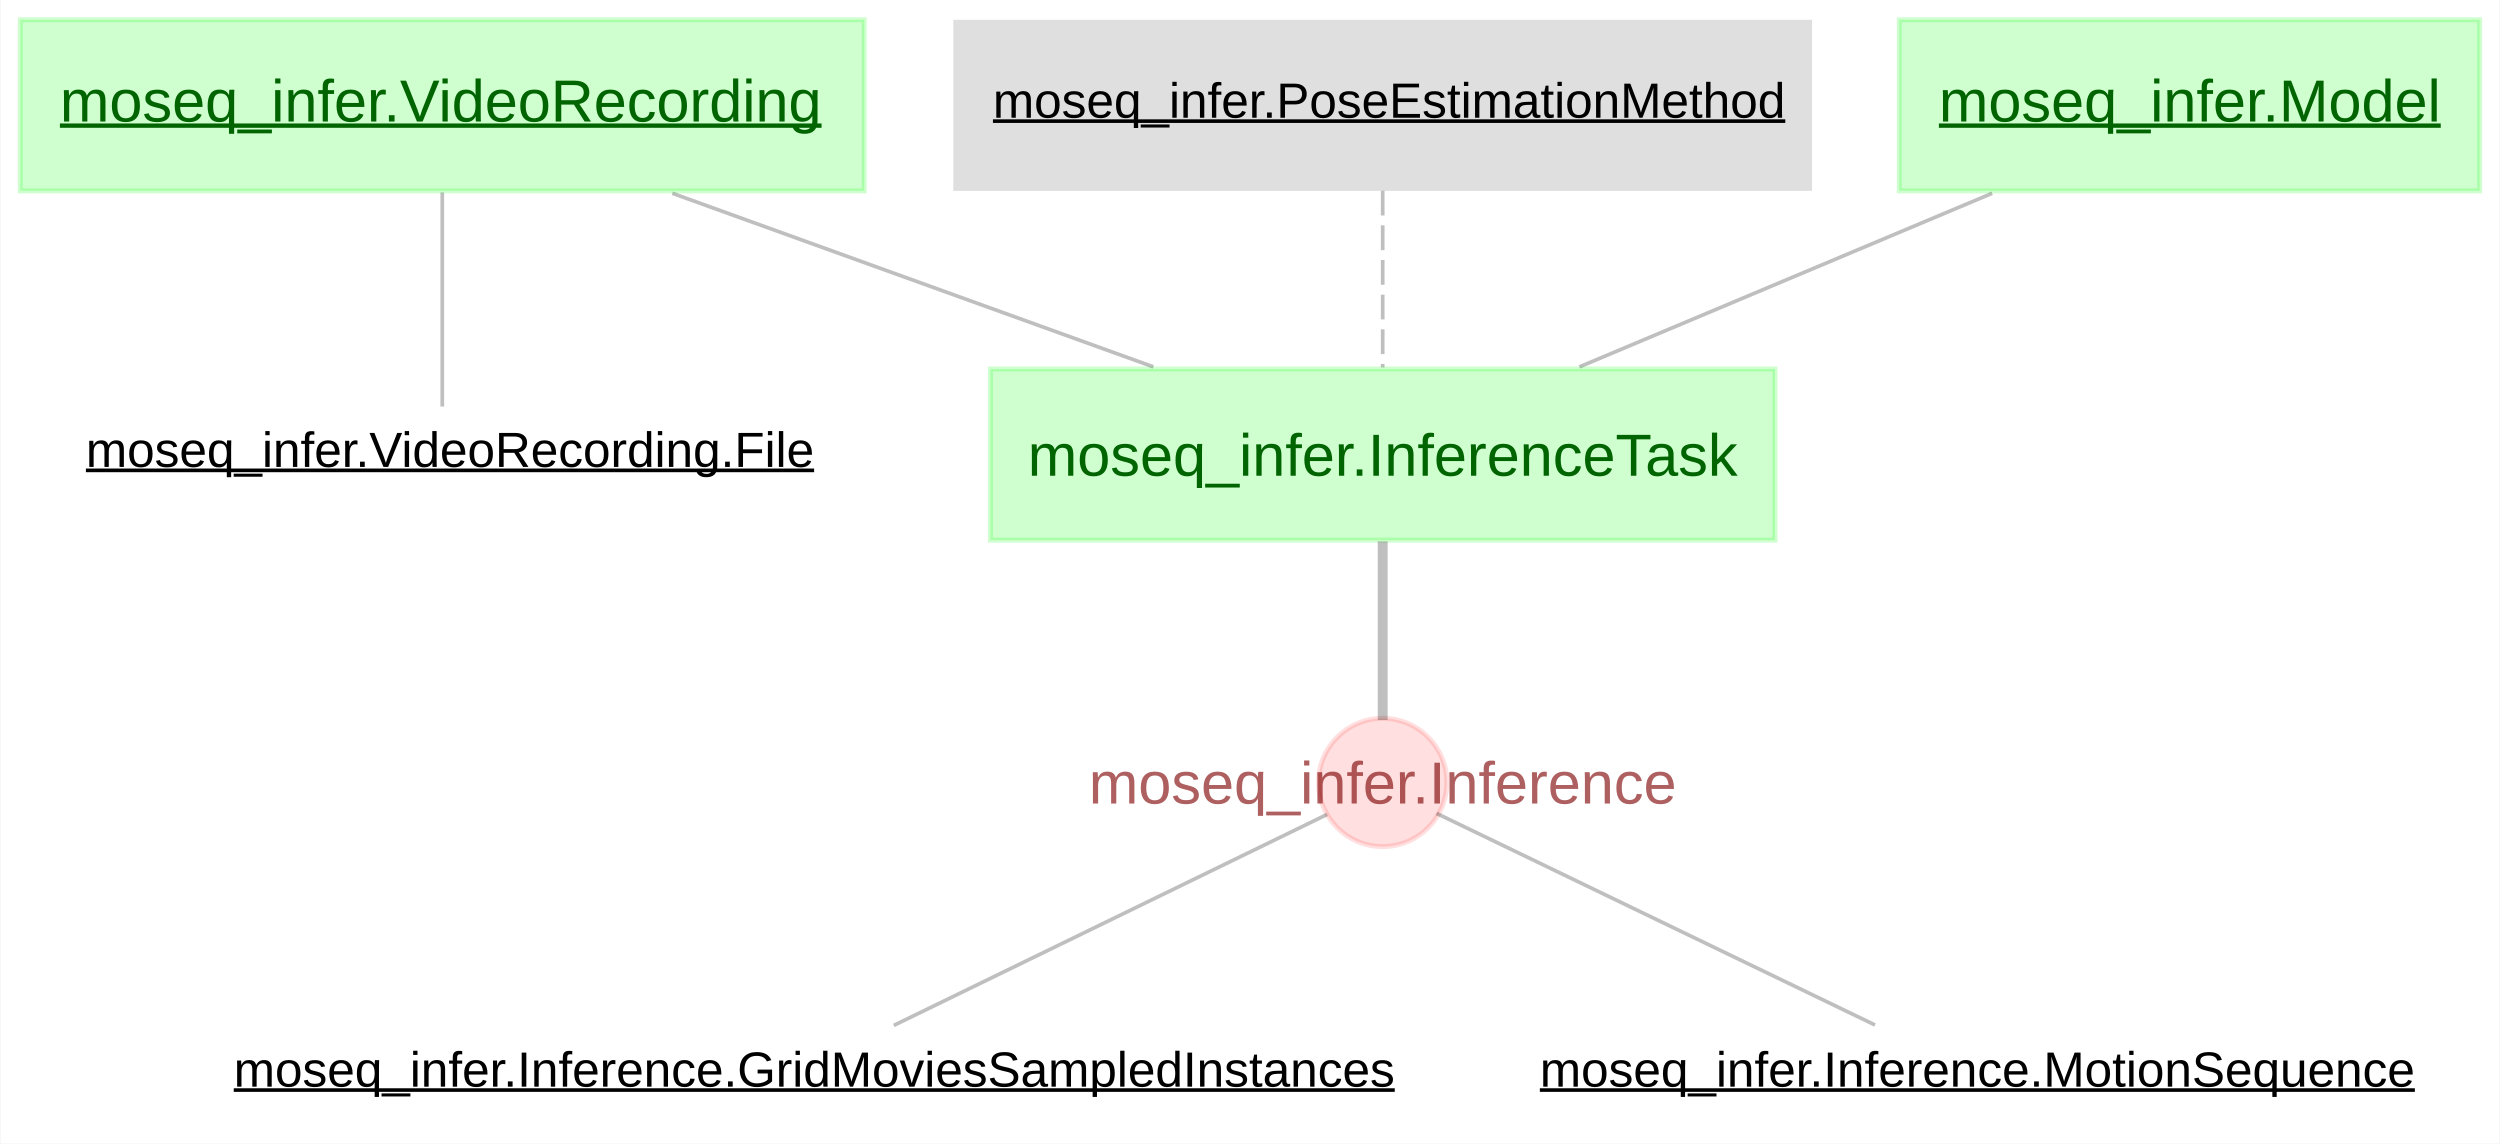
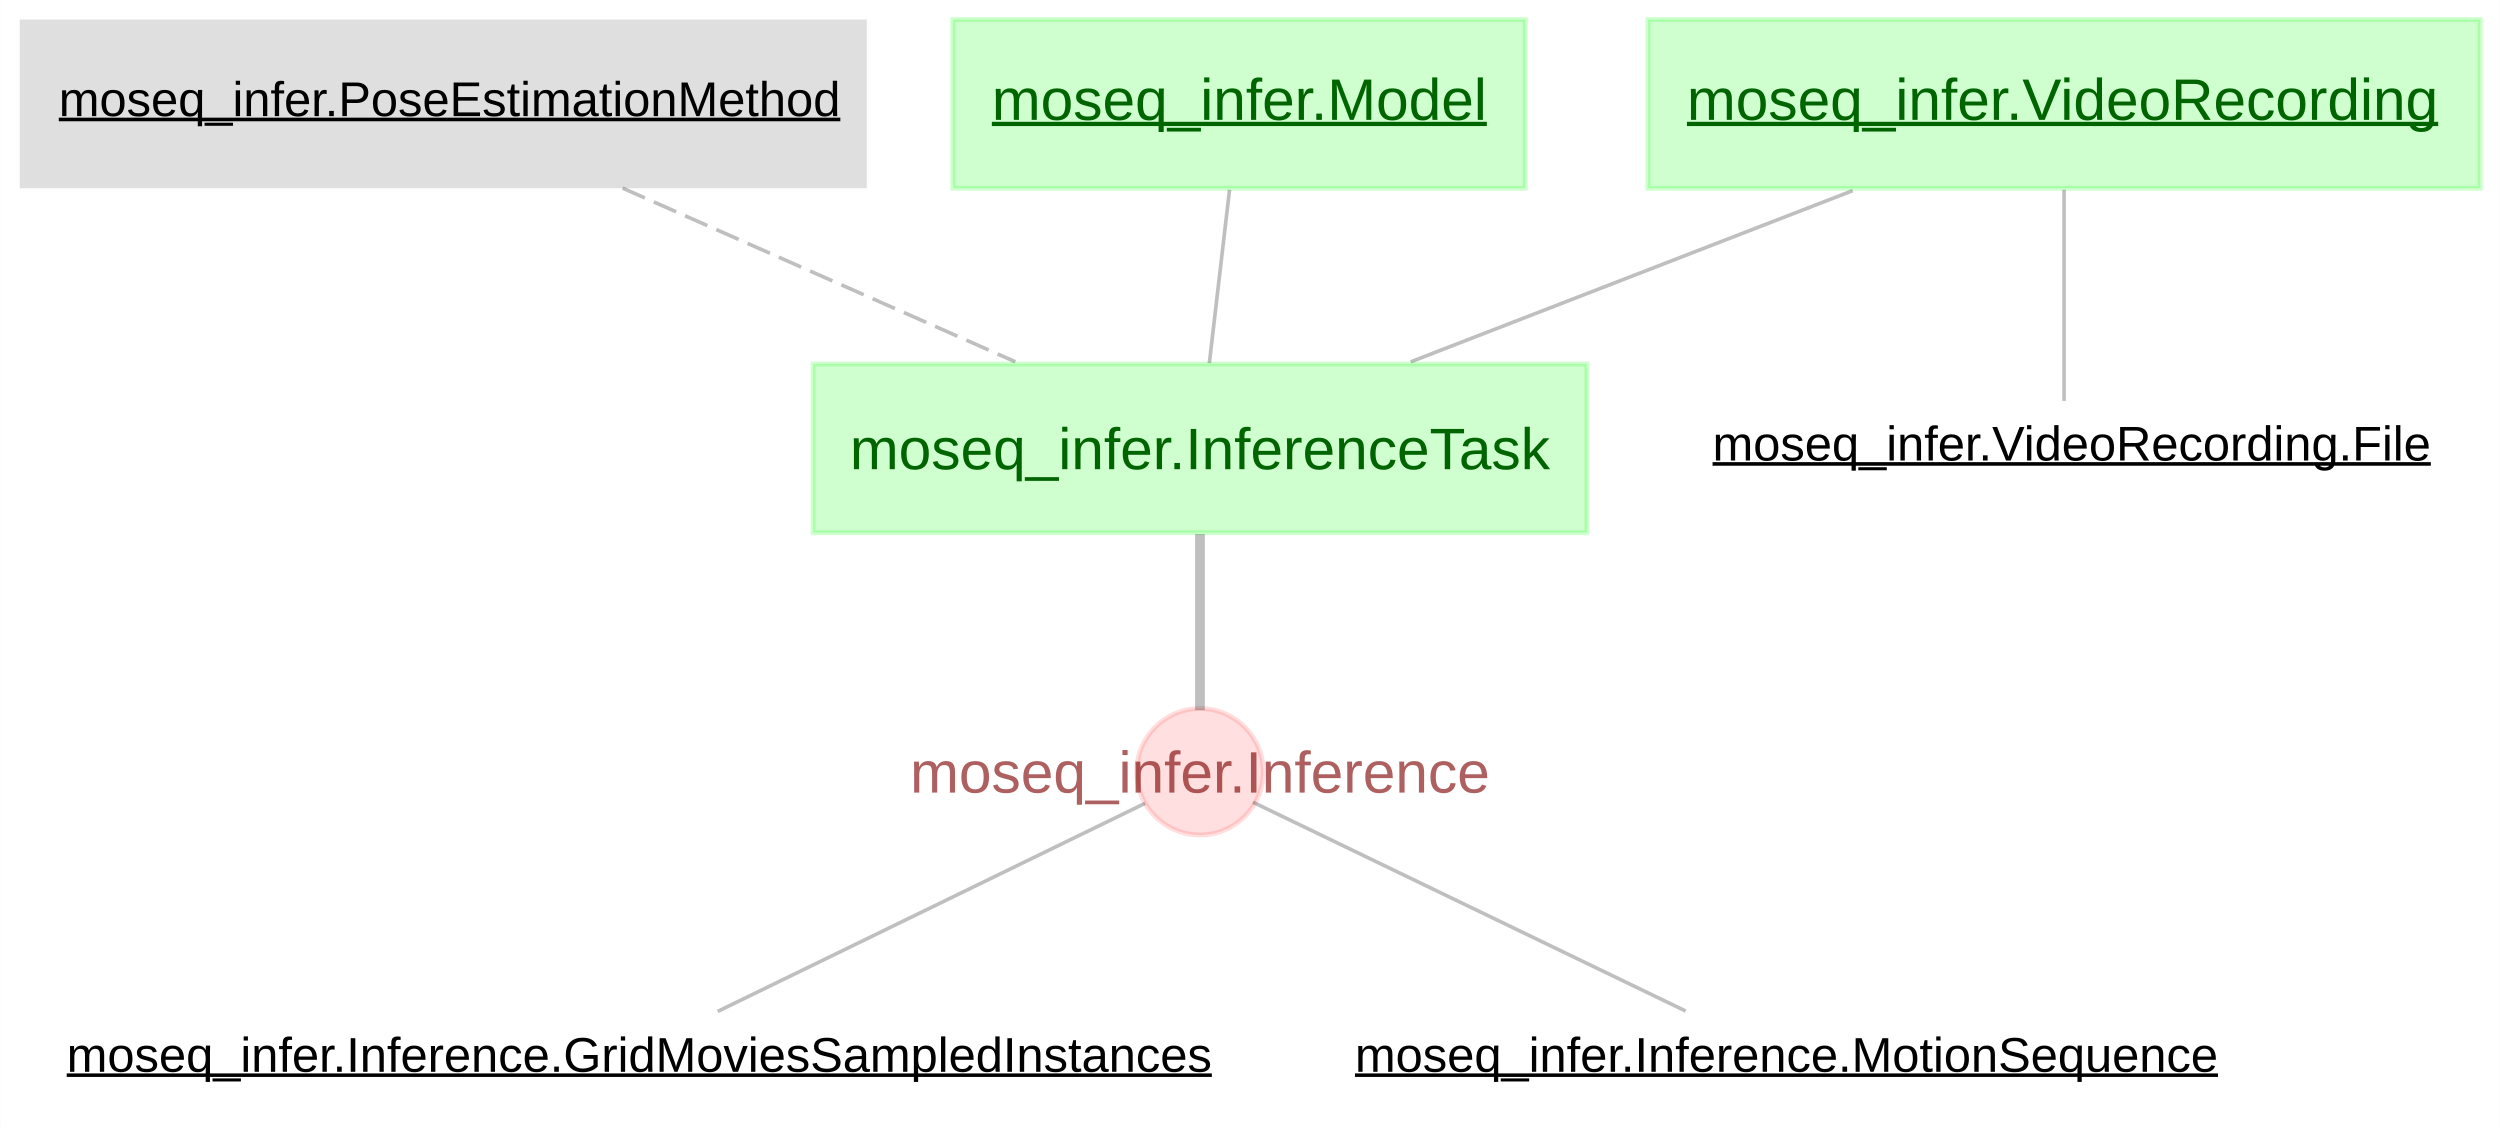
- <svg xmlns="http://www.w3.org/2000/svg" xmlns:xlink="http://www.w3.org/1999/xlink" width="505pt" height="231pt" viewBox="0.00 0.00 504.88 231.04">
+ <svg xmlns="http://www.w3.org/2000/svg" xmlns:xlink="http://www.w3.org/1999/xlink" width="512pt" height="231pt" viewBox="0.00 0.00 512.00 231.04">
  <g id="graph0" class="graph" transform="scale(1 1) rotate(0) translate(4 227.04)">
-     <polygon fill="white" stroke="none" points="-4,4 -4,-227.04 500.88,-227.04 500.88,4 -4,4" />
+     <polygon fill="white" stroke="none" points="-4,4 -4,-227.04 508,-227.04 508,4 -4,4" />
    <g id="node1" class="node">
      <g id="a_node1">
-         <a xlink:title="→ moseq_infer.VideoRecording file_id               ------------------------------ file_path             ">
-           <polygon fill="none" stroke="none" points="165.25,-145.2 5.25,-145.2 5.25,-125.2 165.25,-125.2 165.25,-145.2" />
-           <text text-anchor="start" x="13.25" y="-132.7" font-family="arial" text-decoration="underline" font-size="10.00">moseq_infer.VideoRecording.File</text>
+         <a xlink:title="→ moseq_infer.Inference syllable              ------------------------------ instances             ">
+           <polygon fill="none" stroke="none" points="247.88,-20 1.62,-20 1.62,0 247.88,0 247.88,-20" />
+           <text text-anchor="start" x="9.62" y="-7.5" font-family="arial" text-decoration="underline" font-size="10.00">moseq_infer.Inference.GridMoviesSampledInstances</text>
        </a>
      </g>
    </g>
    <g id="node2" class="node">
      <g id="a_node2">
-         <a xlink:title="→ moseq_infer.Inference syllable              ------------------------------ instances             ">
-           <polygon fill="none" stroke="none" points="281.38,-20 35.12,-20 35.12,0 281.38,0 281.38,-20" />
-           <text text-anchor="start" x="43.12" y="-7.5" font-family="arial" text-decoration="underline" font-size="10.00">moseq_infer.Inference.GridMoviesSampledInstances</text>
-         </a>
-       </g>
-     </g>
-     <g id="node3" class="node">
-       <g id="a_node3">
-         <a xlink:title="→ moseq_infer.Inference video_name            ------------------------------ syllable              latent_state          centroid              heading               ">
-           <polygon fill="none" stroke="none" points="487.5,-20 299,-20 299,0 487.5,0 487.5,-20" />
-           <text text-anchor="start" x="307" y="-7.5" font-family="arial" text-decoration="underline" font-size="10.00">moseq_infer.Inference.MotionSequence</text>
-         </a>
-       </g>
-     </g>
-     <g id="node4" class="node">
-       <g id="a_node4">
        <a xlink:title="→ moseq_infer.InferenceTask ------------------------------ inference_duration=null  ">
-           <ellipse fill="#ff0000" fill-opacity="0.125" stroke="#ff0000" stroke-opacity="0.125" cx="275.25" cy="-68.96" rx="12.96" ry="12.96" />
-           <text text-anchor="middle" x="275.25" y="-64.69" font-family="arial" font-size="12.00" fill="#7f0000" fill-opacity="0.627">moseq_infer.Inference</text>
+           <ellipse fill="#ff0000" fill-opacity="0.125" stroke="#ff0000" stroke-opacity="0.125" cx="241.75" cy="-68.96" rx="12.96" ry="12.96" />
+           <text text-anchor="middle" x="241.75" y="-64.69" font-family="arial" font-size="12.00" fill="#7f0000" fill-opacity="0.627">moseq_infer.Inference</text>
        </a>
      </g>
    </g>
    <g id="edge1" class="edge">
-       <path fill="none" stroke="#000000" stroke-width="0.75" stroke-opacity="0.251" d="M264.03,-62.5C243.78,-52.64 200.97,-31.8 176.47,-19.87" />
+       <path fill="none" stroke="#000000" stroke-width="0.75" stroke-opacity="0.251" d="M230.53,-62.5C210.28,-52.64 167.47,-31.8 142.97,-19.87" />
+     </g>
+     <g id="node7" class="node">
+       <g id="a_node7">
+         <a xlink:title="→ moseq_infer.Inference video_name            ------------------------------ syllable              latent_state          centroid              heading               ">
+           <polygon fill="none" stroke="none" points="454,-20 265.5,-20 265.5,0 454,0 454,-20" />
+           <text text-anchor="start" x="273.5" y="-7.5" font-family="arial" text-decoration="underline" font-size="10.00">moseq_infer.Inference.MotionSequence</text>
+         </a>
+       </g>
    </g>
    <g id="edge2" class="edge">
-       <path fill="none" stroke="#000000" stroke-width="0.75" stroke-opacity="0.251" d="M286.14,-62.7C306.34,-52.95 349.81,-31.97 374.72,-19.95" />
+       <path fill="none" stroke="#000000" stroke-width="0.75" stroke-opacity="0.251" d="M252.64,-62.7C272.84,-52.95 316.31,-31.97 341.22,-19.95" />
+     </g>
+     <g id="node3" class="node">
+       <g id="a_node3">
+         <a xlink:title="pose_estimation_method  ------------------------------ pose_estimation_desc  ">
+           <polygon fill="#000000" fill-opacity="0.125" stroke="none" points="173.5,-223.04 0,-223.04 0,-188.48 173.5,-188.48 173.5,-223.04" />
+           <text text-anchor="start" x="8" y="-203.26" font-family="arial" text-decoration="underline" font-size="10.00">moseq_infer.PoseEstimationMethod</text>
+         </a>
+       </g>
    </g>
    <g id="node5" class="node">
      <g id="a_node5">
        <a xlink:title="→ moseq_infer.VideoRecording → moseq_infer.Model ------------------------------ → moseq_infer.PoseEstimationMethod keypointset_dir       inference_output_dir=&quot;&quot;  inference_desc=&quot;&quot;     num_iterations=null   task_mode=&quot;load&quot;      ">
-           <polygon fill="#00ff00" fill-opacity="0.188" stroke="#00ff00" stroke-opacity="0.188" points="354.5,-152.48 196,-152.48 196,-117.92 354.5,-117.92 354.5,-152.48" />
-           <text text-anchor="middle" x="275.25" y="-130.93" font-family="arial" font-size="12.00" fill="darkgreen">moseq_infer.InferenceTask</text>
+           <polygon fill="#00ff00" fill-opacity="0.188" stroke="#00ff00" stroke-opacity="0.188" points="321,-152.48 162.5,-152.48 162.5,-117.92 321,-117.92 321,-152.48" />
+           <text text-anchor="middle" x="241.75" y="-130.93" font-family="arial" font-size="12.00" fill="darkgreen">moseq_infer.InferenceTask</text>
        </a>
      </g>
    </g>
    <g id="edge3" class="edge">
-       <path fill="none" stroke="#000000" stroke-width="2" stroke-opacity="0.251" d="M275.25,-117.66C275.25,-106.36 275.25,-91.66 275.25,-81.58" />
+       <path fill="none" stroke="#000000" stroke-width="0.75" stroke-dasharray="5,2" stroke-opacity="0.251" d="M123.48,-188.51C147.74,-177.78 179.46,-163.75 203.93,-152.93" />
    </g>
-     <g id="node6" class="node">
-       <g id="a_node6">
-         <a xlink:title="pose_estimation_method  ------------------------------ pose_estimation_desc  ">
-           <polygon fill="#000000" fill-opacity="0.125" stroke="none" points="362,-223.04 188.5,-223.04 188.5,-188.48 362,-188.48 362,-223.04" />
-           <text text-anchor="start" x="196.5" y="-203.26" font-family="arial" text-decoration="underline" font-size="10.00">moseq_infer.PoseEstimationMethod</text>
+     <g id="node4" class="node">
+       <g id="a_node4">
+         <a xlink:title="model_id              ------------------------------ model_name            model_dir             latent_dim            kappa                 model_desc=&quot;&quot;         ">
+           <polygon fill="#00ff00" fill-opacity="0.188" stroke="#00ff00" stroke-opacity="0.188" points="308.38,-223.04 191.12,-223.04 191.12,-188.48 308.38,-188.48 308.38,-223.04" />
+           <text text-anchor="start" x="199.12" y="-202.49" font-family="arial" text-decoration="underline" font-size="12.00" fill="darkgreen">moseq_infer.Model</text>
        </a>
      </g>
    </g>
    <g id="edge4" class="edge">
-       <path fill="none" stroke="#000000" stroke-width="0.75" stroke-dasharray="5,2" stroke-opacity="0.251" d="M275.25,-188.51C275.25,-177.74 275.25,-163.65 275.25,-152.81" />
+       <path fill="none" stroke="#000000" stroke-width="0.75" stroke-opacity="0.251" d="M247.81,-188.16C246.56,-177.38 244.92,-163.39 243.67,-152.64" />
    </g>
-     <g id="node7" class="node">
-       <g id="a_node7">
-         <a xlink:title="model_id              ------------------------------ model_name            model_dir             latent_dim            kappa                 model_desc=&quot;&quot;         ">
-           <polygon fill="#00ff00" fill-opacity="0.188" stroke="#00ff00" stroke-opacity="0.188" points="496.88,-223.04 379.62,-223.04 379.62,-188.48 496.88,-188.48 496.88,-223.04" />
-           <text text-anchor="start" x="387.62" y="-202.49" font-family="arial" text-decoration="underline" font-size="12.00" fill="darkgreen">moseq_infer.Model</text>
+     <g id="edge5" class="edge">
+       <path fill="none" stroke="#000000" stroke-width="2" stroke-opacity="0.251" d="M241.75,-117.66C241.75,-106.36 241.75,-91.66 241.75,-81.58" />
+     </g>
+     <g id="node6" class="node">
+       <g id="a_node6">
+         <a xlink:title="→ moseq_infer.VideoRecording file_id               ------------------------------ file_path             ">
+           <polygon fill="none" stroke="none" points="498.75,-145.2 338.75,-145.2 338.75,-125.2 498.75,-125.2 498.75,-145.2" />
+           <text text-anchor="start" x="346.75" y="-132.7" font-family="arial" text-decoration="underline" font-size="10.00">moseq_infer.VideoRecording.File</text>
        </a>
      </g>
-     </g>
-     <g id="edge5" class="edge">
-       <path fill="none" stroke="#000000" stroke-width="0.75" stroke-opacity="0.251" d="M398.38,-187.99C373.02,-177.32 340.32,-163.57 314.99,-152.92" />
    </g>
    <g id="node8" class="node">
      <g id="a_node8">
        <a xlink:title="→ session.Session recording_id          ------------------------------ → lab.Device ">
-           <polygon fill="#00ff00" fill-opacity="0.188" stroke="#00ff00" stroke-opacity="0.188" points="170.5,-223.04 0,-223.04 0,-188.48 170.5,-188.48 170.5,-223.04" />
-           <text text-anchor="start" x="8" y="-202.49" font-family="arial" text-decoration="underline" font-size="12.00" fill="darkgreen">moseq_infer.VideoRecording</text>
+           <polygon fill="#00ff00" fill-opacity="0.188" stroke="#00ff00" stroke-opacity="0.188" points="504,-223.04 333.5,-223.04 333.5,-188.48 504,-188.48 504,-223.04" />
+           <text text-anchor="start" x="341.5" y="-202.49" font-family="arial" text-decoration="underline" font-size="12.00" fill="darkgreen">moseq_infer.VideoRecording</text>
        </a>
      </g>
    </g>
    <g id="edge6" class="edge">
-       <path fill="none" stroke="#000000" stroke-width="0.75" stroke-opacity="0.251" d="M85.25,-188.16C85.25,-174.53 85.25,-155.76 85.25,-144.91" />
+       <path fill="none" stroke="#000000" stroke-width="0.75" stroke-opacity="0.251" d="M375.45,-187.99C347.92,-177.32 312.41,-163.57 284.91,-152.92" />
    </g>
    <g id="edge7" class="edge">
-       <path fill="none" stroke="#000000" stroke-width="0.75" stroke-opacity="0.251" d="M131.73,-187.99C161.28,-177.32 199.4,-163.57 228.92,-152.92" />
+       <path fill="none" stroke="#000000" stroke-width="0.75" stroke-opacity="0.251" d="M418.75,-188.16C418.75,-174.53 418.75,-155.76 418.75,-144.91" />
    </g>
  </g>
</svg>
